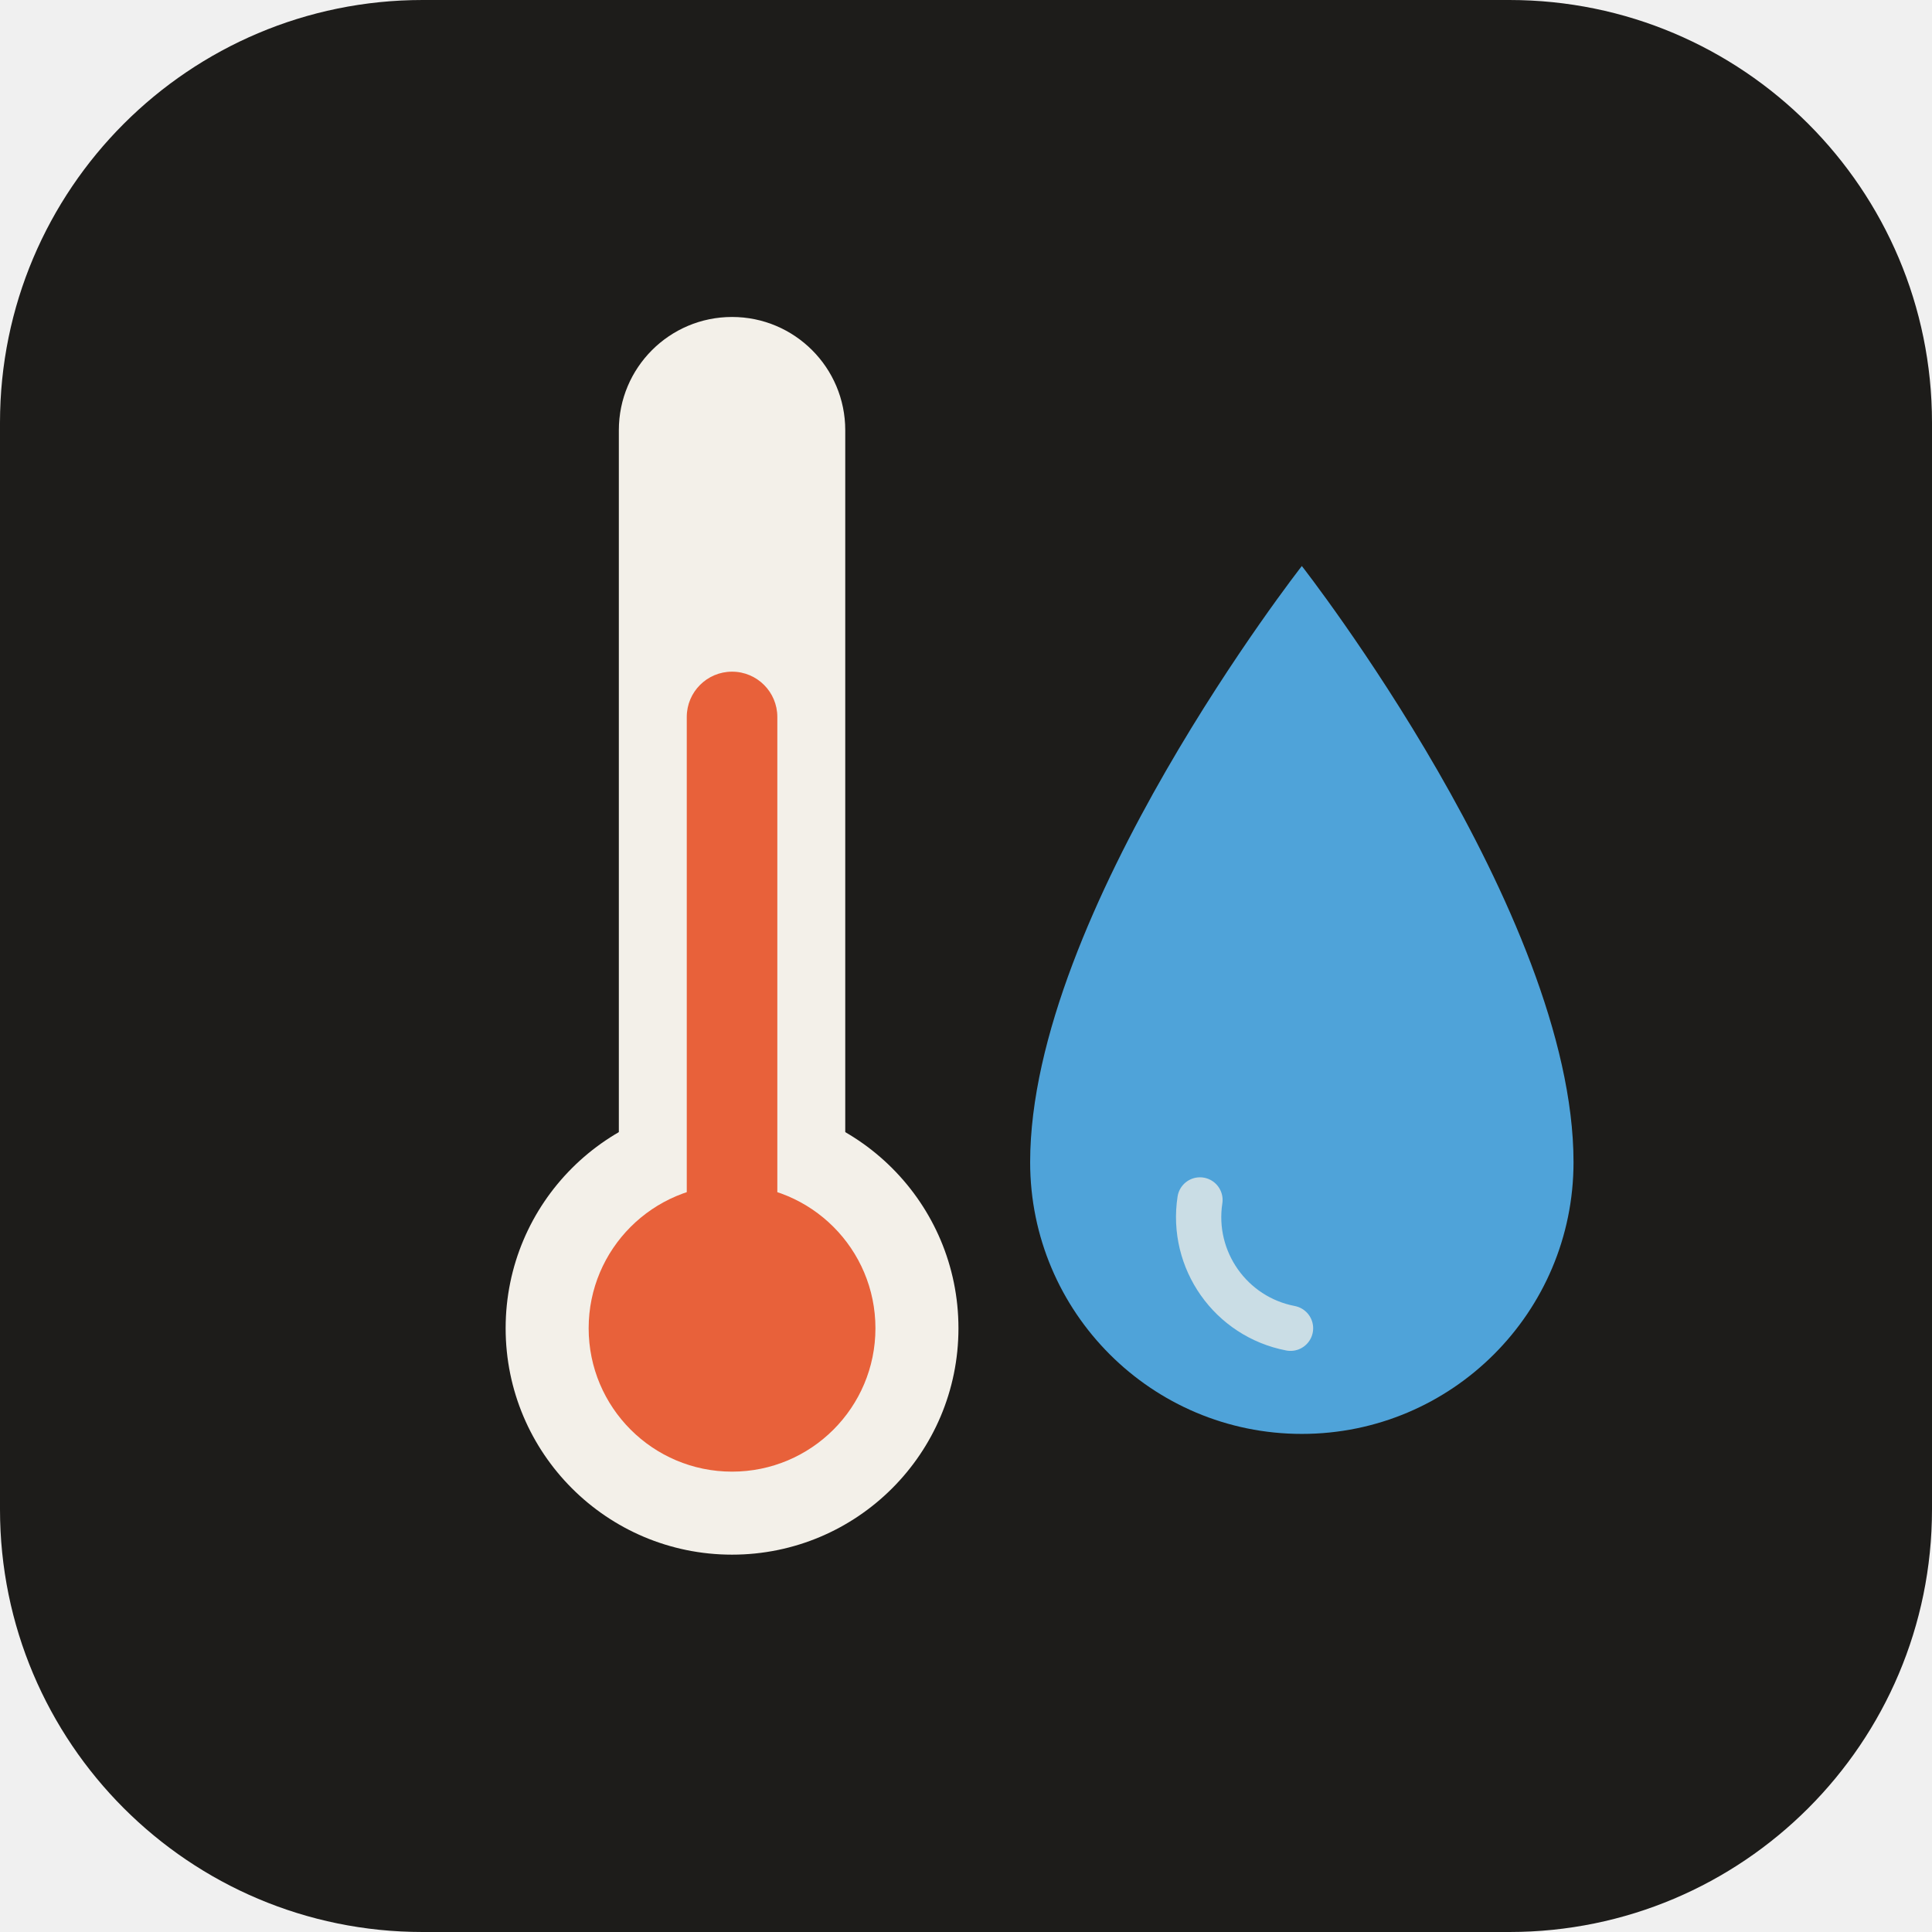
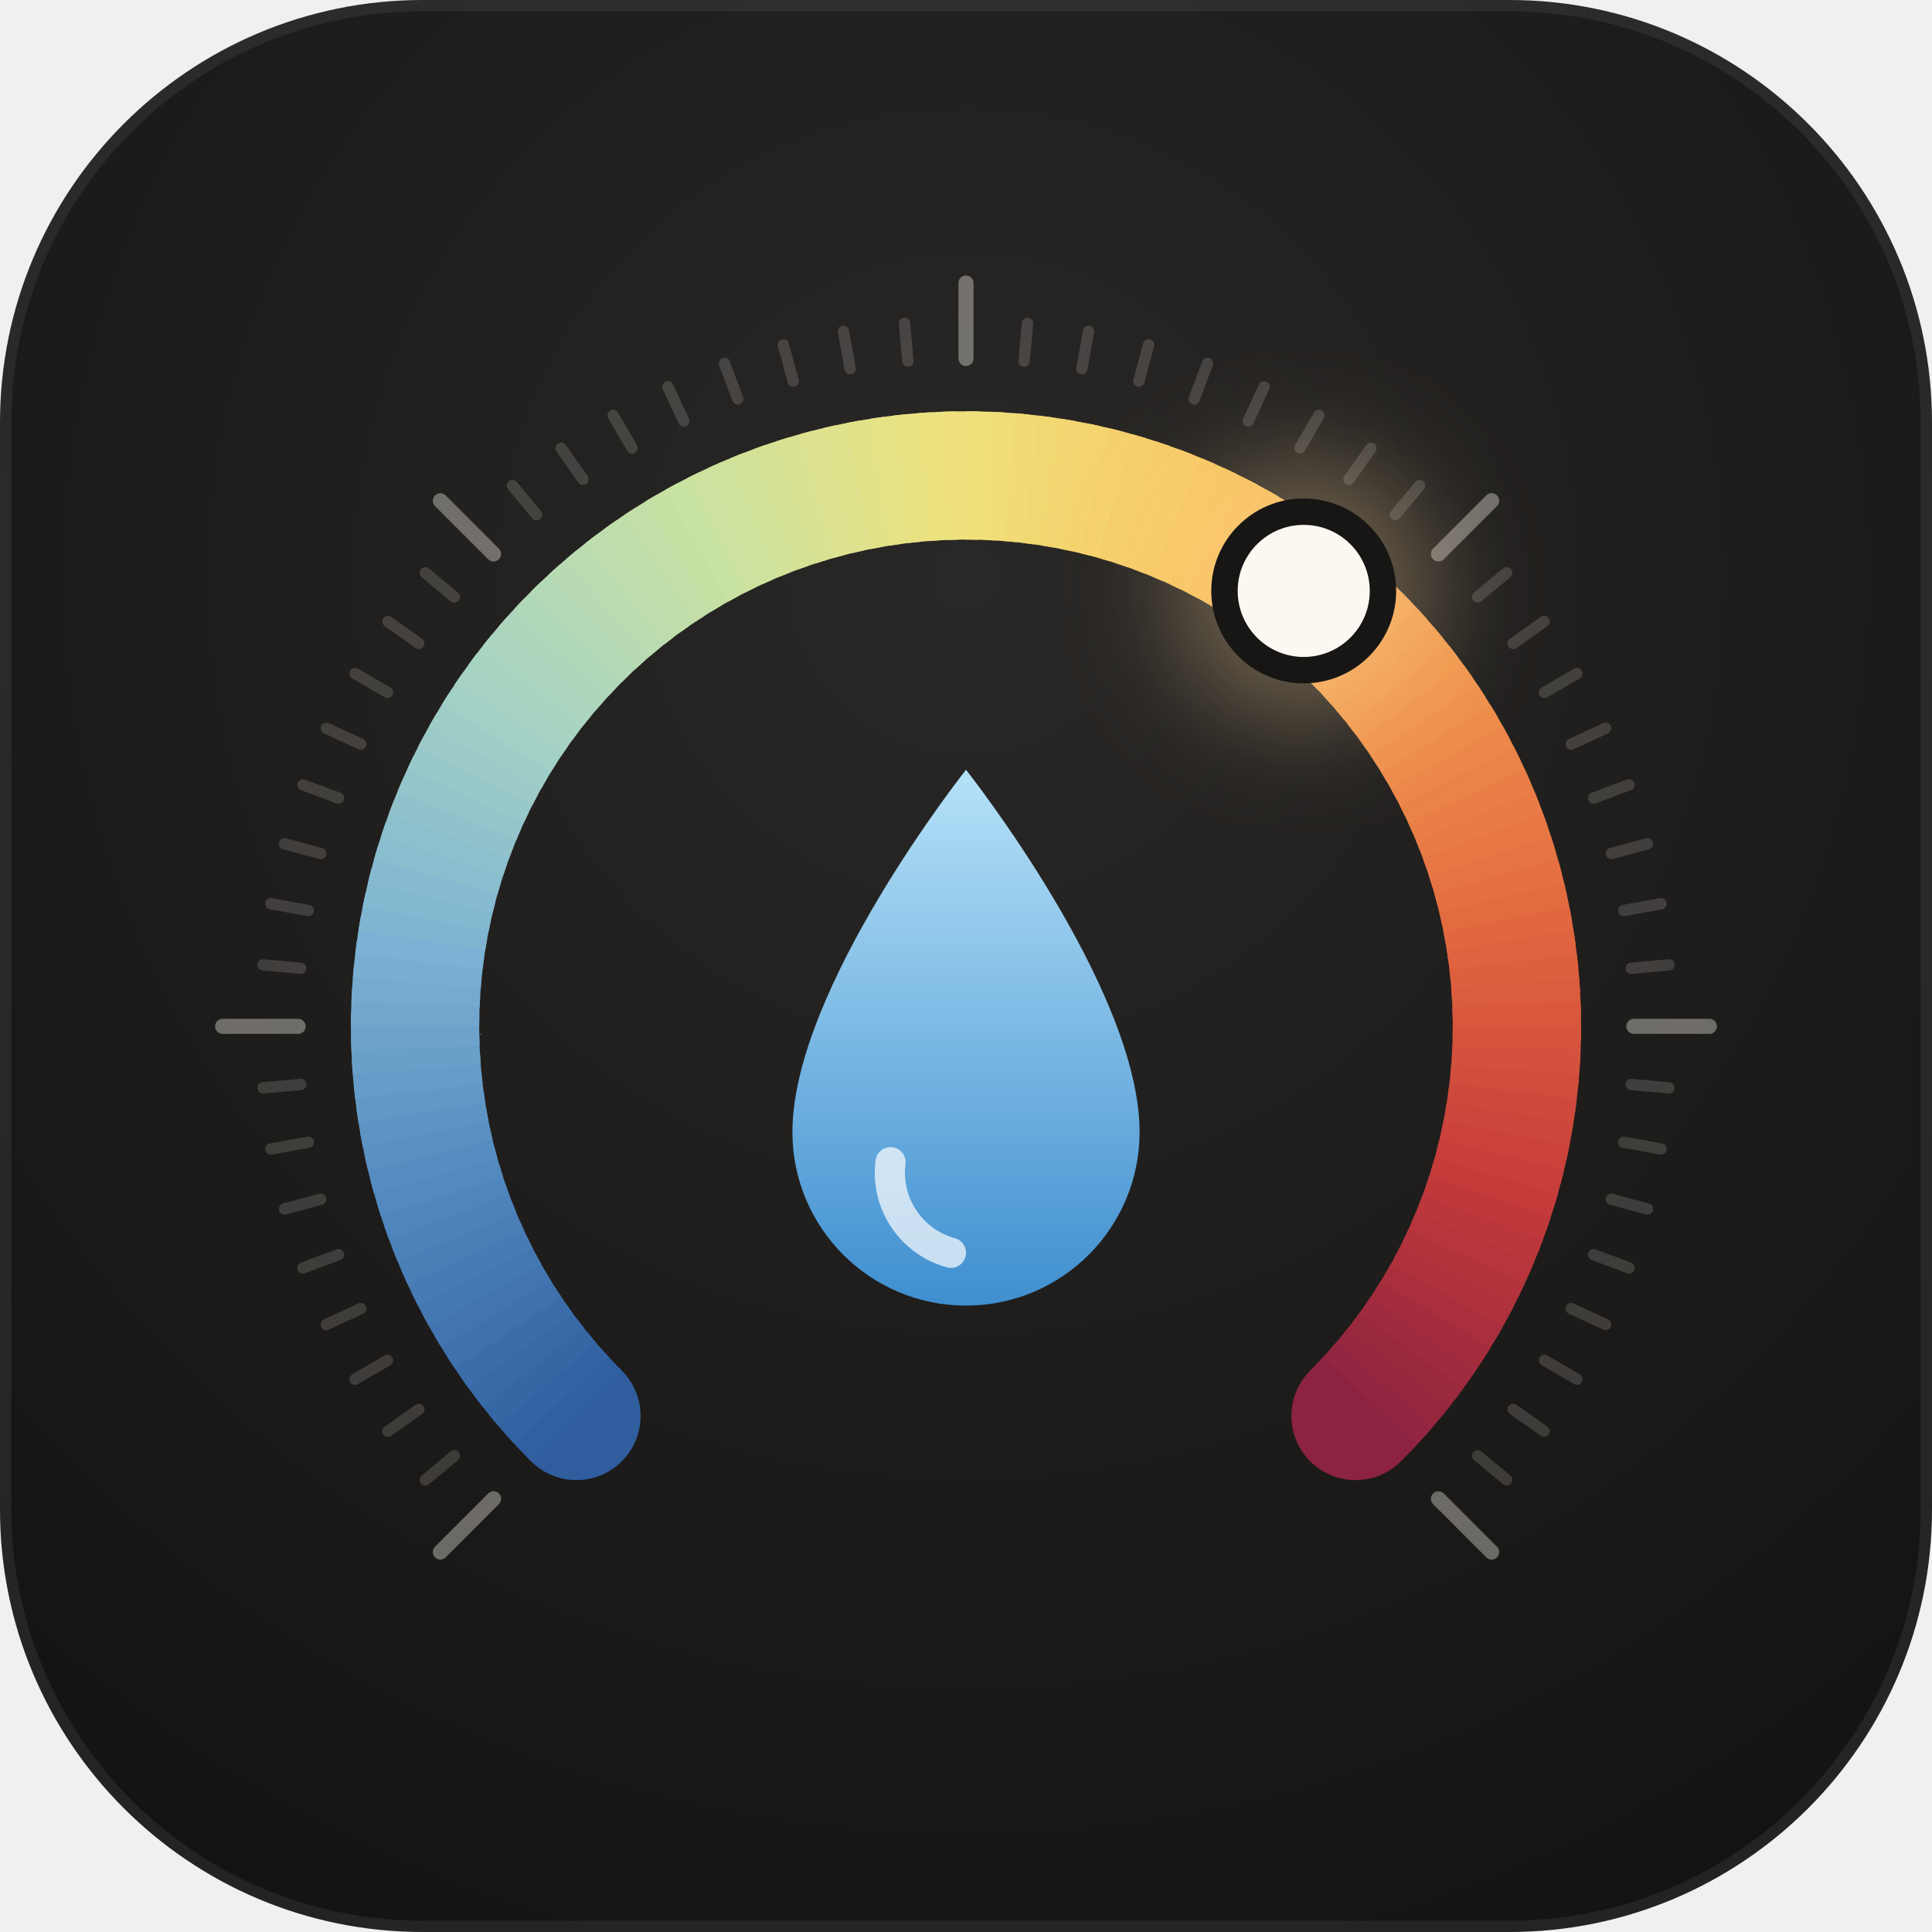
<svg xmlns="http://www.w3.org/2000/svg" viewBox="0 0 512 512">
-   <rect width="512" height="512" rx="112" fill="#1d1c1a" />
-   <g>
-     <rect x="164" y="84" width="60" height="248" rx="30" fill="#f3f0e9" />
-     <circle cx="194" cy="352" r="60" fill="#f3f0e9" />
-     <rect x="182" y="178" width="24" height="176" rx="12" fill="#e8613a" />
-     <circle cx="194" cy="352" r="38" fill="#e8613a" />
-     <path d="M345 150c0 0-72 92-72 158a72 72 0 0 0 144 0c0-66-72-158-72-158z" fill="#4fa3d9" />
-     <path d="M318 318a30 30 0 0 0 24 34" fill="none" stroke="#f3f0e9" stroke-opacity=".75" stroke-width="12" stroke-linecap="round" />
+   <defs>
+     <radialGradient id="bg" cx="50%" cy="30%" r="85%">
+       <stop offset="0" stop-color="#2a2826" />
+       <stop offset="1" stop-color="#121110" />
+     </radialGradient>
+     <linearGradient id="drop" x1="0" y1="0" x2="0" y2="1">
+       <stop offset="0" stop-color="#b5e1f7" />
+       <stop offset="1" stop-color="#3f8fd0" />
+     </linearGradient>
+     <filter id="glow" x="-100%" y="-100%" width="300%" height="300%">
+       <feGaussianBlur stdDeviation="14" />
+     </filter>
+   </defs>
+   <rect width="512" height="512" rx="112" fill="url(#bg)" />
+   <rect x="1.5" y="1.5" width="509" height="509" rx="110.5" fill="none" stroke="#ffffff" stroke-opacity=".07" stroke-width="3" />
+   <g transform="translate(0 16)">
+     <g>
+       <line x1="130.8" y1="381.2" x2="116.7" y2="395.3" stroke="#f3f0e9" stroke-opacity="0.38" stroke-width="4" stroke-linecap="round" />
+       <line x1="120.4" y1="369.8" x2="112.7" y2="376.2" stroke="#f3f0e9" stroke-opacity="0.16" stroke-width="3" stroke-linecap="round" />
+       <line x1="111.0" y1="357.5" x2="102.8" y2="363.3" stroke="#f3f0e9" stroke-opacity="0.16" stroke-width="3" stroke-linecap="round" />
+       <line x1="102.7" y1="344.5" x2="94.1" y2="349.5" stroke="#f3f0e9" stroke-opacity="0.16" stroke-width="3" stroke-linecap="round" />
+       <line x1="95.6" y1="330.8" x2="86.5" y2="335.0" stroke="#f3f0e9" stroke-opacity="0.16" stroke-width="3" stroke-linecap="round" />
+       <line x1="89.7" y1="316.5" x2="80.3" y2="320.0" stroke="#f3f0e9" stroke-opacity="0.16" stroke-width="3" stroke-linecap="round" />
+       <line x1="85.0" y1="301.8" x2="75.4" y2="304.4" stroke="#f3f0e9" stroke-opacity="0.16" stroke-width="3" stroke-linecap="round" />
+       <line x1="81.7" y1="286.7" x2="71.8" y2="288.5" stroke="#f3f0e9" stroke-opacity="0.16" stroke-width="3" stroke-linecap="round" />
+       <line x1="79.7" y1="271.4" x2="69.7" y2="272.3" stroke="#f3f0e9" stroke-opacity="0.16" stroke-width="3" stroke-linecap="round" />
+       <line x1="79.0" y1="256.0" x2="59.0" y2="256.0" stroke="#f3f0e9" stroke-opacity="0.38" stroke-width="4" stroke-linecap="round" />
+       <line x1="79.7" y1="240.6" x2="69.7" y2="239.7" stroke="#f3f0e9" stroke-opacity="0.16" stroke-width="3" stroke-linecap="round" />
+       <line x1="81.7" y1="225.3" x2="71.8" y2="223.5" stroke="#f3f0e9" stroke-opacity="0.16" stroke-width="3" stroke-linecap="round" />
+       <line x1="85.0" y1="210.2" x2="75.4" y2="207.6" stroke="#f3f0e9" stroke-opacity="0.16" stroke-width="3" stroke-linecap="round" />
+       <line x1="89.7" y1="195.5" x2="80.3" y2="192.0" stroke="#f3f0e9" stroke-opacity="0.16" stroke-width="3" stroke-linecap="round" />
+       <line x1="95.6" y1="181.2" x2="86.5" y2="177.0" stroke="#f3f0e9" stroke-opacity="0.16" stroke-width="3" stroke-linecap="round" />
+       <line x1="102.7" y1="167.5" x2="94.1" y2="162.5" stroke="#f3f0e9" stroke-opacity="0.16" stroke-width="3" stroke-linecap="round" />
+       <line x1="111.0" y1="154.5" x2="102.8" y2="148.7" stroke="#f3f0e9" stroke-opacity="0.16" stroke-width="3" stroke-linecap="round" />
+       <line x1="120.4" y1="142.2" x2="112.7" y2="135.8" stroke="#f3f0e9" stroke-opacity="0.16" stroke-width="3" stroke-linecap="round" />
+       <line x1="130.8" y1="130.8" x2="116.7" y2="116.7" stroke="#f3f0e9" stroke-opacity="0.38" stroke-width="4" stroke-linecap="round" />
+       <line x1="142.2" y1="120.4" x2="135.8" y2="112.7" stroke="#f3f0e9" stroke-opacity="0.16" stroke-width="3" stroke-linecap="round" />
+       <line x1="154.5" y1="111.0" x2="148.7" y2="102.8" stroke="#f3f0e9" stroke-opacity="0.16" stroke-width="3" stroke-linecap="round" />
+       <line x1="167.5" y1="102.7" x2="162.5" y2="94.1" stroke="#f3f0e9" stroke-opacity="0.16" stroke-width="3" stroke-linecap="round" />
+       <line x1="181.2" y1="95.6" x2="177.0" y2="86.5" stroke="#f3f0e9" stroke-opacity="0.16" stroke-width="3" stroke-linecap="round" />
+       <line x1="195.5" y1="89.7" x2="192.0" y2="80.3" stroke="#f3f0e9" stroke-opacity="0.16" stroke-width="3" stroke-linecap="round" />
+       <line x1="210.2" y1="85.0" x2="207.6" y2="75.4" stroke="#f3f0e9" stroke-opacity="0.16" stroke-width="3" stroke-linecap="round" />
+       <line x1="225.3" y1="81.7" x2="223.5" y2="71.8" stroke="#f3f0e9" stroke-opacity="0.16" stroke-width="3" stroke-linecap="round" />
+       <line x1="240.6" y1="79.7" x2="239.7" y2="69.7" stroke="#f3f0e9" stroke-opacity="0.16" stroke-width="3" stroke-linecap="round" />
+       <line x1="256.0" y1="79.0" x2="256.0" y2="59.0" stroke="#f3f0e9" stroke-opacity="0.38" stroke-width="4" stroke-linecap="round" />
+       <line x1="271.4" y1="79.7" x2="272.3" y2="69.7" stroke="#f3f0e9" stroke-opacity="0.16" stroke-width="3" stroke-linecap="round" />
+       <line x1="286.7" y1="81.7" x2="288.5" y2="71.8" stroke="#f3f0e9" stroke-opacity="0.16" stroke-width="3" stroke-linecap="round" />
+       <line x1="301.8" y1="85.0" x2="304.4" y2="75.4" stroke="#f3f0e9" stroke-opacity="0.16" stroke-width="3" stroke-linecap="round" />
+       <line x1="316.5" y1="89.7" x2="320.0" y2="80.3" stroke="#f3f0e9" stroke-opacity="0.16" stroke-width="3" stroke-linecap="round" />
+       <line x1="330.8" y1="95.6" x2="335.0" y2="86.5" stroke="#f3f0e9" stroke-opacity="0.16" stroke-width="3" stroke-linecap="round" />
+       <line x1="344.5" y1="102.7" x2="349.5" y2="94.1" stroke="#f3f0e9" stroke-opacity="0.16" stroke-width="3" stroke-linecap="round" />
+       <line x1="357.5" y1="111.0" x2="363.3" y2="102.8" stroke="#f3f0e9" stroke-opacity="0.16" stroke-width="3" stroke-linecap="round" />
+       <line x1="369.8" y1="120.4" x2="376.2" y2="112.7" stroke="#f3f0e9" stroke-opacity="0.16" stroke-width="3" stroke-linecap="round" />
+       <line x1="381.2" y1="130.8" x2="395.3" y2="116.7" stroke="#f3f0e9" stroke-opacity="0.38" stroke-width="4" stroke-linecap="round" />
+       <line x1="391.6" y1="142.2" x2="399.3" y2="135.8" stroke="#f3f0e9" stroke-opacity="0.16" stroke-width="3" stroke-linecap="round" />
+       <line x1="401.0" y1="154.5" x2="409.2" y2="148.7" stroke="#f3f0e9" stroke-opacity="0.16" stroke-width="3" stroke-linecap="round" />
+       <line x1="409.3" y1="167.5" x2="417.9" y2="162.5" stroke="#f3f0e9" stroke-opacity="0.16" stroke-width="3" stroke-linecap="round" />
+       <line x1="416.4" y1="181.2" x2="425.5" y2="177.0" stroke="#f3f0e9" stroke-opacity="0.16" stroke-width="3" stroke-linecap="round" />
+       <line x1="422.3" y1="195.5" x2="431.7" y2="192.0" stroke="#f3f0e9" stroke-opacity="0.16" stroke-width="3" stroke-linecap="round" />
+       <line x1="427.0" y1="210.2" x2="436.6" y2="207.6" stroke="#f3f0e9" stroke-opacity="0.16" stroke-width="3" stroke-linecap="round" />
+       <line x1="430.3" y1="225.3" x2="440.2" y2="223.5" stroke="#f3f0e9" stroke-opacity="0.16" stroke-width="3" stroke-linecap="round" />
+       <line x1="432.3" y1="240.6" x2="442.3" y2="239.7" stroke="#f3f0e9" stroke-opacity="0.16" stroke-width="3" stroke-linecap="round" />
+       <line x1="433.0" y1="256.0" x2="453.0" y2="256.0" stroke="#f3f0e9" stroke-opacity="0.38" stroke-width="4" stroke-linecap="round" />
+       <line x1="432.3" y1="271.4" x2="442.3" y2="272.3" stroke="#f3f0e9" stroke-opacity="0.16" stroke-width="3" stroke-linecap="round" />
+       <line x1="430.3" y1="286.7" x2="440.2" y2="288.5" stroke="#f3f0e9" stroke-opacity="0.16" stroke-width="3" stroke-linecap="round" />
+       <line x1="427.0" y1="301.8" x2="436.6" y2="304.4" stroke="#f3f0e9" stroke-opacity="0.16" stroke-width="3" stroke-linecap="round" />
+       <line x1="422.3" y1="316.5" x2="431.7" y2="320.0" stroke="#f3f0e9" stroke-opacity="0.16" stroke-width="3" stroke-linecap="round" />
+       <line x1="416.4" y1="330.8" x2="425.5" y2="335.0" stroke="#f3f0e9" stroke-opacity="0.16" stroke-width="3" stroke-linecap="round" />
+       <line x1="409.3" y1="344.5" x2="417.9" y2="349.5" stroke="#f3f0e9" stroke-opacity="0.16" stroke-width="3" stroke-linecap="round" />
+       <line x1="401.0" y1="357.5" x2="409.2" y2="363.3" stroke="#f3f0e9" stroke-opacity="0.16" stroke-width="3" stroke-linecap="round" />
+       <line x1="391.6" y1="369.8" x2="399.3" y2="376.2" stroke="#f3f0e9" stroke-opacity="0.16" stroke-width="3" stroke-linecap="round" />
+       <line x1="381.2" y1="381.2" x2="395.3" y2="395.3" stroke="#f3f0e9" stroke-opacity="0.38" stroke-width="4" stroke-linecap="round" />
+       <circle cx="152.76" cy="359.24" r="17.0" fill="#2f5d9e" />
+       <circle cx="359.24" cy="359.24" r="17.0" fill="#8c2340" />
+       <g stroke-linecap="butt">
+         <path d="M152.76 359.24A146 146 0 0 1 146.48 352.55" stroke="#3160a0" stroke-width="34" fill="none" />
+         <path d="M148.79 355.10A146 146 0 0 1 142.78 348.18" stroke="#3463a3" stroke-width="34" fill="none" />
+         <path d="M144.98 350.82A146 146 0 0 1 139.25 343.66" stroke="#3667a5" stroke-width="34" fill="none" />
+         <path d="M141.34 346.39A146 146 0 0 1 135.89 339.01" stroke="#396aa8" stroke-width="34" fill="none" />
+         <path d="M137.88 341.82A146 146 0 0 1 132.73 334.23" stroke="#3c6daa" stroke-width="34" fill="none" />
+         <path d="M134.61 337.11A146 146 0 0 1 129.75 329.33" stroke="#3e71ad" stroke-width="34" fill="none" />
+         <path d="M131.51 332.28A146 146 0 0 1 126.97 324.32" stroke="#4174b0" stroke-width="34" fill="none" />
+         <path d="M128.62 327.34A146 146 0 0 1 124.39 319.20" stroke="#4478b2" stroke-width="34" fill="none" />
+         <path d="M125.91 322.28A146 146 0 0 1 122.01 313.98" stroke="#467bb5" stroke-width="34" fill="none" />
+         <path d="M123.41 317.12A146 146 0 0 1 119.83 308.68" stroke="#497eb7" stroke-width="34" fill="none" />
+         <path d="M121.11 311.87A146 146 0 0 1 117.87 303.29" stroke="#4c82ba" stroke-width="34" fill="none" />
+         <path d="M119.02 306.53A146 146 0 0 1 116.12 297.83" stroke="#4e85bc" stroke-width="34" fill="none" />
+         <path d="M117.15 301.12A146 146 0 0 1 114.59 292.31" stroke="#5289be" stroke-width="34" fill="none" />
+         <path d="M115.48 295.63A146 146 0 0 1 113.27 286.73" stroke="#568dc0" stroke-width="34" fill="none" />
+         <path d="M114.03 290.08A146 146 0 0 1 112.17 281.10" stroke="#5a90c2" stroke-width="34" fill="none" />
+         <path d="M112.81 284.48A146 146 0 0 1 111.30 275.44" stroke="#5e94c4" stroke-width="34" fill="none" />
+         <path d="M111.80 278.84A146 146 0 0 1 110.65 269.74" stroke="#6198c6" stroke-width="34" fill="none" />
+         <path d="M111.01 273.16A146 146 0 0 1 110.22 264.02" stroke="#659cc8" stroke-width="34" fill="none" />
+         <path d="M110.45 267.46A146 146 0 0 1 110.02 258.29" stroke="#69a0c9" stroke-width="34" fill="none" />
+         <path d="M110.11 261.73A146 146 0 0 1 110.04 252.56" stroke="#6da3cb" stroke-width="34" fill="none" />
+         <path d="M110.00 256.00A146 146 0 0 1 110.29 246.83" stroke="#71a7cd" stroke-width="34" fill="none" />
+         <path d="M110.11 250.27A146 146 0 0 1 110.76 241.12" stroke="#75abcf" stroke-width="34" fill="none" />
+         <path d="M110.45 244.54A146 146 0 0 1 111.46 235.43" stroke="#78aed1" stroke-width="34" fill="none" />
+         <path d="M111.01 238.84A146 146 0 0 1 112.38 229.77" stroke="#7cb2d3" stroke-width="34" fill="none" />
+         <path d="M111.80 233.16A146 146 0 0 1 113.52 224.15" stroke="#80b5d2" stroke-width="34" fill="none" />
+         <path d="M112.81 227.52A146 146 0 0 1 114.88 218.58" stroke="#83b8d1" stroke-width="34" fill="none" />
+         <path d="M114.03 221.92A146 146 0 0 1 116.45 213.07" stroke="#87bad0" stroke-width="34" fill="none" />
+         <path d="M115.48 216.37A146 146 0 0 1 118.25 207.62" stroke="#8abdce" stroke-width="34" fill="none" />
+         <path d="M117.15 210.88A146 146 0 0 1 120.25 202.25" stroke="#8dc0cd" stroke-width="34" fill="none" />
+         <path d="M119.02 205.47A146 146 0 0 1 122.47 196.97" stroke="#91c2cc" stroke-width="34" fill="none" />
+         <path d="M121.11 200.13A146 146 0 0 1 124.89 191.77" stroke="#94c5ca" stroke-width="34" fill="none" />
+         <path d="M123.41 194.88A146 146 0 0 1 127.51 186.67" stroke="#98c8c9" stroke-width="34" fill="none" />
+         <path d="M125.91 189.72A146 146 0 0 1 130.33 181.68" stroke="#9bcac8" stroke-width="34" fill="none" />
+         <path d="M128.62 184.66A146 146 0 0 1 133.35 176.80" stroke="#9ecdc7" stroke-width="34" fill="none" />
+         <path d="M131.51 179.72A146 146 0 0 1 136.55 172.05" stroke="#a2d0c6" stroke-width="34" fill="none" />
+         <path d="M134.61 174.89A146 146 0 0 1 139.94 167.42" stroke="#a5d2c4" stroke-width="34" fill="none" />
+         <path d="M137.88 170.18A146 146 0 0 1 143.51 162.94" stroke="#a8d4c2" stroke-width="34" fill="none" />
+         <path d="M141.34 165.61A146 146 0 0 1 147.25 158.59" stroke="#abd5bf" stroke-width="34" fill="none" />
+         <path d="M144.98 161.18A146 146 0 0 1 151.15 154.40" stroke="#aed6bc" stroke-width="34" fill="none" />
+         <path d="M148.79 156.90A146 146 0 0 1 155.22 150.36" stroke="#b1d8b9" stroke-width="34" fill="none" />
+         <path d="M152.76 152.76A146 146 0 0 1 159.45 146.48" stroke="#b4d9b6" stroke-width="34" fill="none" />
+         <path d="M156.90 148.79A146 146 0 0 1 163.82 142.78" stroke="#b7dab3" stroke-width="34" fill="none" />
+         <path d="M161.18 144.98A146 146 0 0 1 168.34 139.25" stroke="#badcb0" stroke-width="34" fill="none" />
+         <path d="M165.61 141.34A146 146 0 0 1 172.99 135.89" stroke="#bdddad" stroke-width="34" fill="none" />
+         <path d="M170.18 137.88A146 146 0 0 1 177.77 132.73" stroke="#c0deaa" stroke-width="34" fill="none" />
+         <path d="M174.89 134.61A146 146 0 0 1 182.67 129.75" stroke="#c3dfa7" stroke-width="34" fill="none" />
+         <path d="M179.72 131.51A146 146 0 0 1 187.68 126.97" stroke="#c6e0a4" stroke-width="34" fill="none" />
+         <path d="M184.66 128.62A146 146 0 0 1 192.80 124.39" stroke="#c8e2a1" stroke-width="34" fill="none" />
+         <path d="M189.72 125.91A146 146 0 0 1 198.02 122.01" stroke="#cce29e" stroke-width="34" fill="none" />
+         <path d="M194.88 123.41A146 146 0 0 1 203.32 119.83" stroke="#cfe29b" stroke-width="34" fill="none" />
+         <path d="M200.13 121.11A146 146 0 0 1 208.71 117.87" stroke="#d2e298" stroke-width="34" fill="none" />
+         <path d="M205.47 119.02A146 146 0 0 1 214.17 116.12" stroke="#d5e295" stroke-width="34" fill="none" />
+         <path d="M210.88 117.15A146 146 0 0 1 219.69 114.59" stroke="#d9e292" stroke-width="34" fill="none" />
+         <path d="M216.37 115.48A146 146 0 0 1 225.27 113.27" stroke="#dce28f" stroke-width="34" fill="none" />
+         <path d="M221.92 114.03A146 146 0 0 1 230.90 112.17" stroke="#dfe28c" stroke-width="34" fill="none" />
+         <path d="M227.52 112.81A146 146 0 0 1 236.56 111.30" stroke="#e2e289" stroke-width="34" fill="none" />
+         <path d="M233.16 111.80A146 146 0 0 1 242.26 110.65" stroke="#e6e286" stroke-width="34" fill="none" />
+         <path d="M238.84 111.01A146 146 0 0 1 247.98 110.22" stroke="#e9e283" stroke-width="34" fill="none" />
+         <path d="M244.54 110.45A146 146 0 0 1 253.71 110.02" stroke="#ece280" stroke-width="34" fill="none" />
+         <path d="M250.27 110.11A146 146 0 0 1 259.44 110.04" stroke="#efe27e" stroke-width="34" fill="none" />
+         <path d="M256.00 110.00A146 146 0 0 1 265.17 110.29" stroke="#f0e07b" stroke-width="34" fill="none" />
+         <path d="M261.73 110.11A146 146 0 0 1 270.88 110.76" stroke="#f1de78" stroke-width="34" fill="none" />
+         <path d="M267.46 110.45A146 146 0 0 1 276.57 111.46" stroke="#f2db76" stroke-width="34" fill="none" />
+         <path d="M273.16 111.01A146 146 0 0 1 282.23 112.38" stroke="#f2d873" stroke-width="34" fill="none" />
+         <path d="M278.84 111.80A146 146 0 0 1 287.85 113.52" stroke="#f3d671" stroke-width="34" fill="none" />
+         <path d="M284.48 112.81A146 146 0 0 1 293.42 114.88" stroke="#f3d46e" stroke-width="34" fill="none" />
+         <path d="M290.08 114.03A146 146 0 0 1 298.93 116.45" stroke="#f4d16c" stroke-width="34" fill="none" />
+         <path d="M295.63 115.48A146 146 0 0 1 304.38 118.25" stroke="#f5ce6a" stroke-width="34" fill="none" />
+         <path d="M301.12 117.15A146 146 0 0 1 309.75 120.25" stroke="#f5cc67" stroke-width="34" fill="none" />
+         <path d="M306.53 119.02A146 146 0 0 1 315.03 122.47" stroke="#f6ca65" stroke-width="34" fill="none" />
+         <path d="M311.87 121.11A146 146 0 0 1 320.23 124.89" stroke="#f6c762" stroke-width="34" fill="none" />
+         <path d="M317.12 123.41A146 146 0 0 1 325.33 127.51" stroke="#f7c45f" stroke-width="34" fill="none" />
+         <path d="M322.28 125.91A146 146 0 0 1 330.32 130.33" stroke="#f7c15e" stroke-width="34" fill="none" />
+         <path d="M327.34 128.62A146 146 0 0 1 335.20 133.35" stroke="#f6bd5c" stroke-width="34" fill="none" />
+         <path d="M332.28 131.51A146 146 0 0 1 339.95 136.55" stroke="#f5ba5b" stroke-width="34" fill="none" />
+         <path d="M337.11 134.61A146 146 0 0 1 344.58 139.94" stroke="#f5b65a" stroke-width="34" fill="none" />
+         <path d="M341.82 137.88A146 146 0 0 1 349.06 143.51" stroke="#f4b258" stroke-width="34" fill="none" />
+         <path d="M346.39 141.34A146 146 0 0 1 353.41 147.25" stroke="#f4ae57" stroke-width="34" fill="none" />
+         <path d="M350.82 144.98A146 146 0 0 1 357.60 151.15" stroke="#f3aa55" stroke-width="34" fill="none" />
+         <path d="M355.10 148.79A146 146 0 0 1 361.64 155.22" stroke="#f2a754" stroke-width="34" fill="none" />
+         <path d="M359.24 152.76A146 146 0 0 1 365.52 159.45" stroke="#f2a353" stroke-width="34" fill="none" />
+         <path d="M363.21 156.90A146 146 0 0 1 369.22 163.82" stroke="#f19f51" stroke-width="34" fill="none" />
+         <path d="M367.02 161.18A146 146 0 0 1 372.75 168.34" stroke="#f19c50" stroke-width="34" fill="none" />
+         <path d="M370.66 165.61A146 146 0 0 1 376.11 172.99" stroke="#f0984e" stroke-width="34" fill="none" />
+         <path d="M374.12 170.18A146 146 0 0 1 379.27 177.77" stroke="#ef944d" stroke-width="34" fill="none" />
+         <path d="M377.39 174.89A146 146 0 0 1 382.25 182.67" stroke="#ee904c" stroke-width="34" fill="none" />
+         <path d="M380.49 179.72A146 146 0 0 1 385.03 187.68" stroke="#ed8c4a" stroke-width="34" fill="none" />
+         <path d="M383.38 184.66A146 146 0 0 1 387.61 192.80" stroke="#ec8749" stroke-width="34" fill="none" />
+         <path d="M386.09 189.72A146 146 0 0 1 389.99 198.02" stroke="#ea8348" stroke-width="34" fill="none" />
+         <path d="M388.59 194.88A146 146 0 0 1 392.17 203.32" stroke="#e97f47" stroke-width="34" fill="none" />
+         <path d="M390.89 200.13A146 146 0 0 1 394.13 208.71" stroke="#e87b46" stroke-width="34" fill="none" />
+         <path d="M392.98 205.47A146 146 0 0 1 395.88 214.17" stroke="#e77744" stroke-width="34" fill="none" />
+         <path d="M394.85 210.88A146 146 0 0 1 397.41 219.69" stroke="#e67343" stroke-width="34" fill="none" />
+         <path d="M396.52 216.37A146 146 0 0 1 398.73 225.27" stroke="#e56f42" stroke-width="34" fill="none" />
+         <path d="M397.97 221.92A146 146 0 0 1 399.83 230.90" stroke="#e36b40" stroke-width="34" fill="none" />
+         <path d="M399.19 227.52A146 146 0 0 1 400.70 236.56" stroke="#e2673f" stroke-width="34" fill="none" />
+         <path d="M400.20 233.16A146 146 0 0 1 401.35 242.26" stroke="#e0633f" stroke-width="34" fill="none" />
+         <path d="M400.99 238.84A146 146 0 0 1 401.78 247.98" stroke="#de5f3e" stroke-width="34" fill="none" />
+         <path d="M401.55 244.54A146 146 0 0 1 401.98 253.71" stroke="#db5c3e" stroke-width="34" fill="none" />
+         <path d="M401.89 250.27A146 146 0 0 1 401.96 259.44" stroke="#d9583d" stroke-width="34" fill="none" />
+         <path d="M402.00 256.00A146 146 0 0 1 401.71 265.17" stroke="#d6543d" stroke-width="34" fill="none" />
+         <path d="M401.89 261.73A146 146 0 0 1 401.24 270.88" stroke="#d4513d" stroke-width="34" fill="none" />
+         <path d="M401.55 267.46A146 146 0 0 1 400.54 276.57" stroke="#d14d3c" stroke-width="34" fill="none" />
+         <path d="M400.99 273.16A146 146 0 0 1 399.62 282.23" stroke="#ce493c" stroke-width="34" fill="none" />
+         <path d="M400.20 278.84A146 146 0 0 1 398.48 287.85" stroke="#cc463b" stroke-width="34" fill="none" />
+         <path d="M399.19 284.48A146 146 0 0 1 397.12 293.42" stroke="#ca423b" stroke-width="34" fill="none" />
+         <path d="M397.97 290.08A146 146 0 0 1 395.55 298.93" stroke="#c73e3b" stroke-width="34" fill="none" />
+         <path d="M396.52 295.63A146 146 0 0 1 393.75 304.38" stroke="#c43b3a" stroke-width="34" fill="none" />
+         <path d="M394.85 301.12A146 146 0 0 1 391.75 309.75" stroke="#c0383a" stroke-width="34" fill="none" />
+         <path d="M392.98 306.53A146 146 0 0 1 389.53 315.03" stroke="#bc373b" stroke-width="34" fill="none" />
+         <path d="M390.89 311.87A146 146 0 0 1 387.11 320.23" stroke="#b7353b" stroke-width="34" fill="none" />
+         <path d="M388.59 317.12A146 146 0 0 1 384.49 325.33" stroke="#b2333c" stroke-width="34" fill="none" />
+         <path d="M386.09 322.28A146 146 0 0 1 381.67 330.32" stroke="#ae313c" stroke-width="34" fill="none" />
+         <path d="M383.38 327.34A146 146 0 0 1 378.65 335.20" stroke="#a92f3d" stroke-width="34" fill="none" />
+         <path d="M380.49 332.28A146 146 0 0 1 375.45 339.95" stroke="#a42d3d" stroke-width="34" fill="none" />
+         <path d="M377.39 337.11A146 146 0 0 1 372.06 344.58" stroke="#a02b3e" stroke-width="34" fill="none" />
+         <path d="M374.12 341.82A146 146 0 0 1 368.49 349.06" stroke="#9b293e" stroke-width="34" fill="none" />
+         <path d="M370.66 346.39A146 146 0 0 1 364.75 353.41" stroke="#96273f" stroke-width="34" fill="none" />
+         <path d="M367.02 350.82A146 146 0 0 1 360.85 357.60" stroke="#92253f" stroke-width="34" fill="none" />
+         <path d="M363.21 355.10A146 146 0 0 1 359.24 359.24" stroke="#8c2340" stroke-width="34" fill="none" />
+       </g>
+       <circle cx="345.5" cy="140.6" r="34" fill="#ffd9a0" opacity=".35" filter="url(#glow)" />
+       <circle cx="345.5" cy="140.6" r="21" fill="#fbf8f1" stroke="#171615" stroke-width="7" />
+       <path d="M256 188c0 0-46 58-46 96a46 46 0 0 0 92 0c0-38-46-96-46-96z" fill="url(#drop)" />
+       <path d="M236 292a22 22 0 0 0 16 24" fill="none" stroke="#ffffff" stroke-opacity=".7" stroke-width="8" stroke-linecap="round" />
+     </g>
  </g>
</svg>
